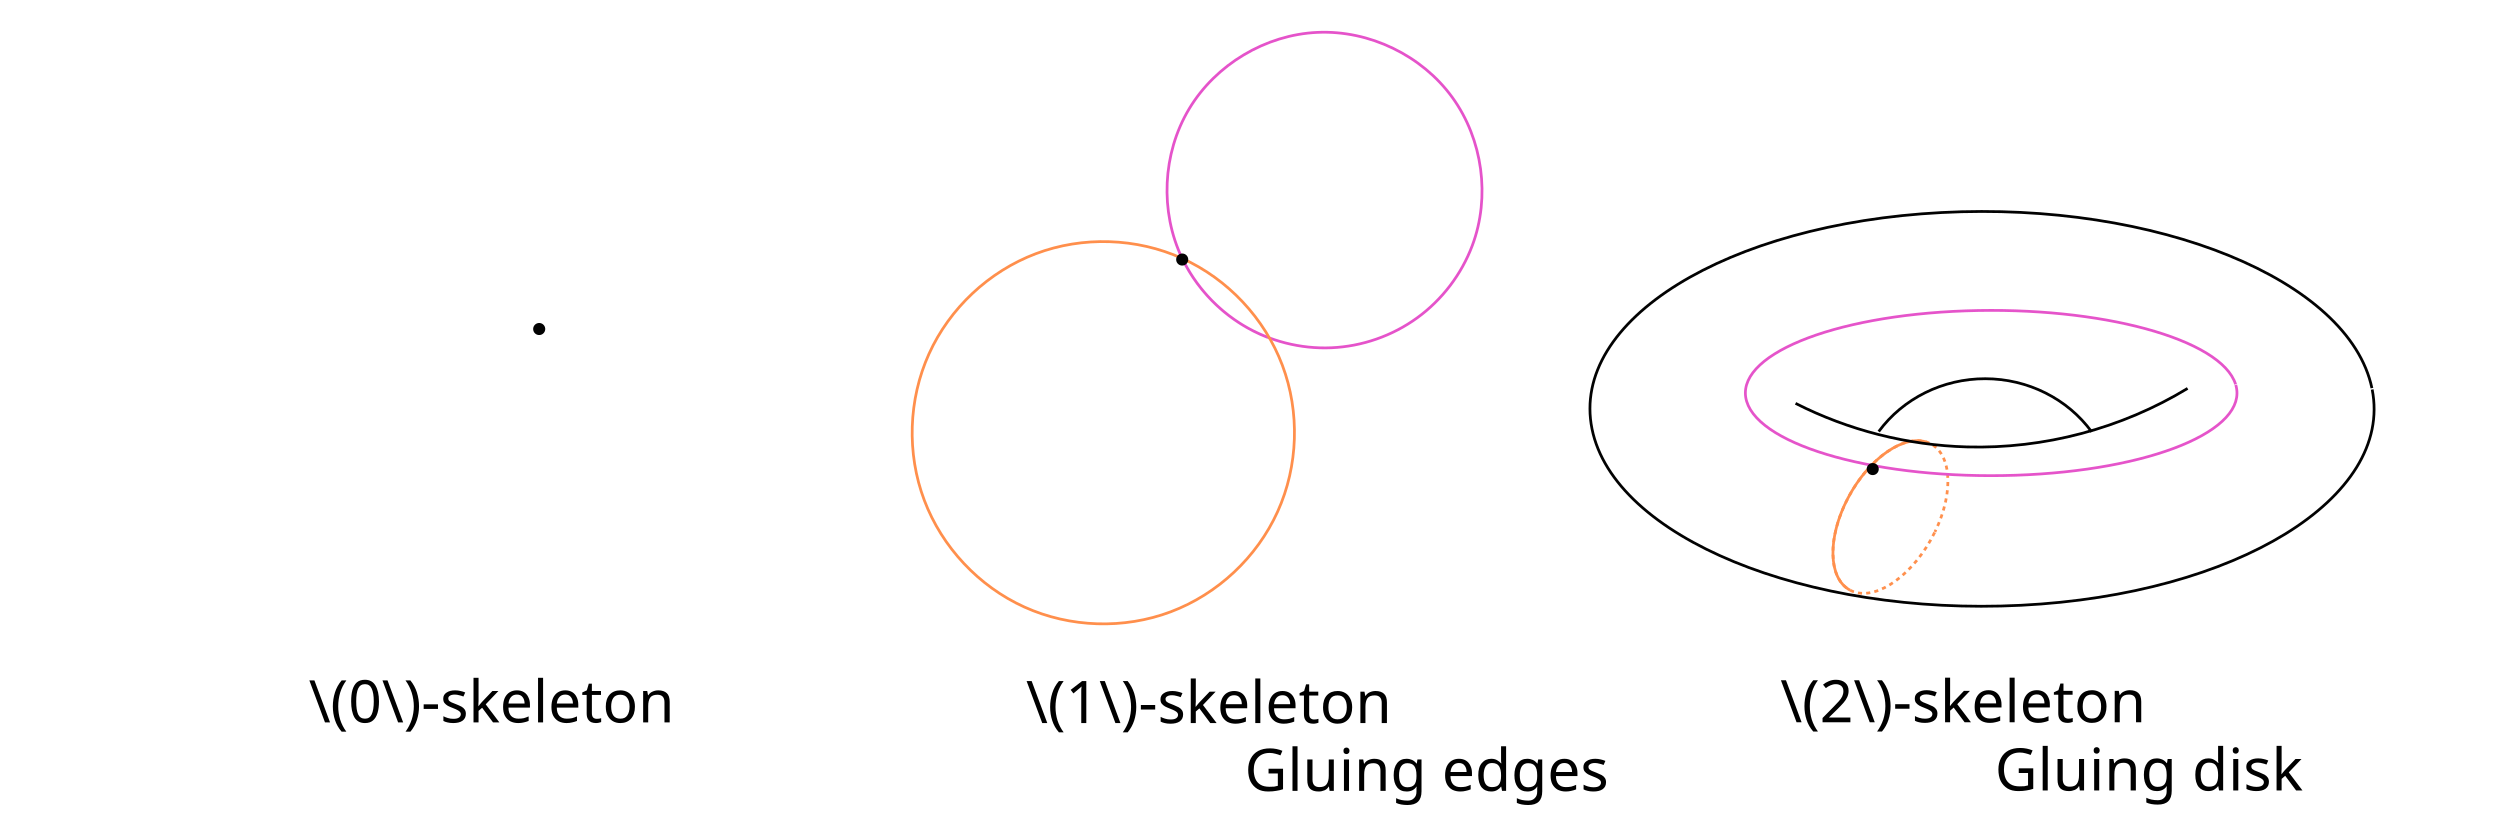
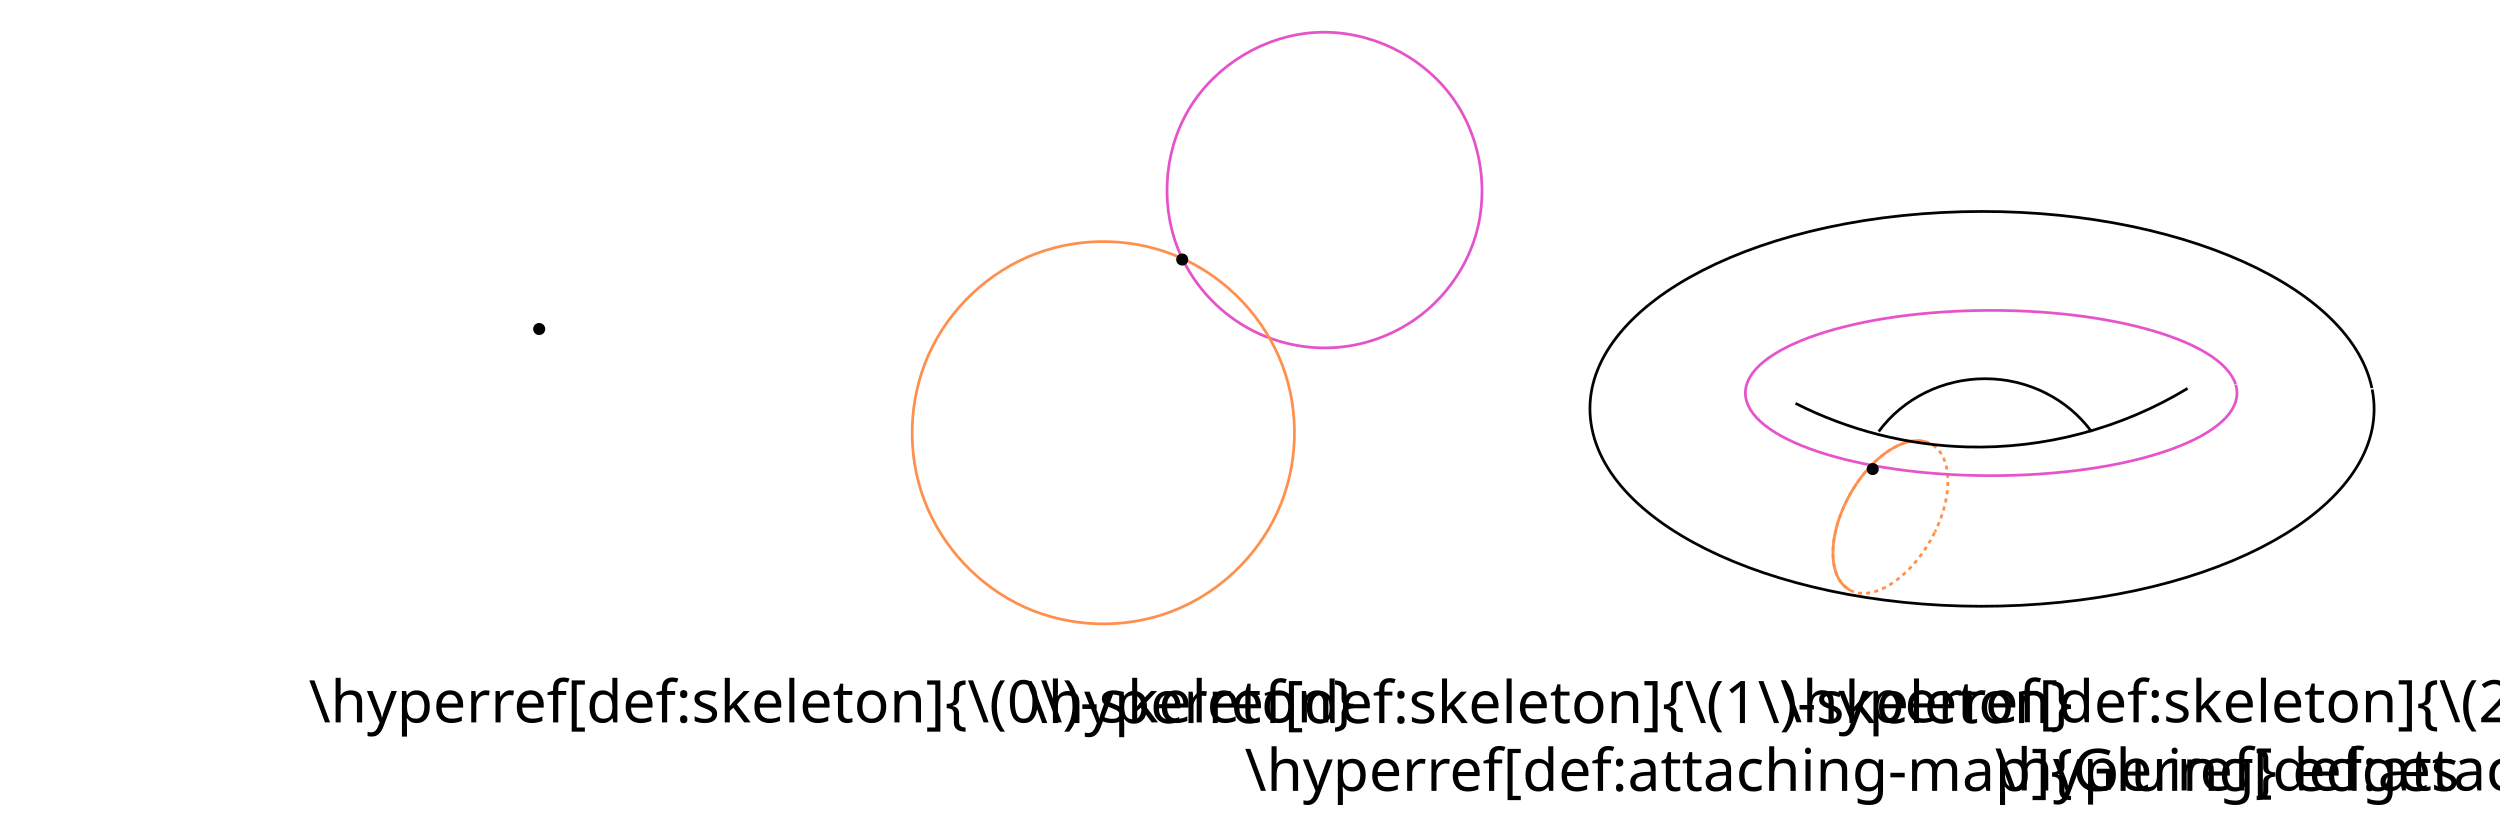
<svg xmlns="http://www.w3.org/2000/svg" width="240mm" height="80mm" viewBox="0 0 240 80" version="1.1" id="svg8">
  <defs id="defs2">
    <clipPath clipPathUnits="userSpaceOnUse" id="clipPath12124">
      <path id="path12126" style="fill:#ff0000;fill-opacity:1;fill-rule:nonzero;stroke:none;stroke-width:0.265" d="m 151.796,227.452 v 4.277 h 11.946 c -0.047,-0.127 0.029,-0.239 0.156,-0.238 0.059,2.7e-4 0.13,0.026 0.204,0.087 0.045,0.037 0.099,0.078 0.15,0.121 0.051,-0.116 0.158,-0.186 0.286,-0.184 0.121,0.002 0.261,0.067 0.389,0.215 h 21.061 v -4.277 z" />
    </clipPath>
    <clipPath clipPathUnits="userSpaceOnUse" id="clipPath12386">
      <path id="path12388" style="fill:#ff0000;fill-opacity:1;fill-rule:nonzero;stroke:none;stroke-width:0.265" d="m 130.855,212.558 v 34.532 h 76.294 v -34.532 z m 33.042,18.933 h 0.002 c 0.059,2.7e-4 0.13,0.026 0.204,0.087 0.045,0.037 0.099,0.078 0.15,0.12 0.051,-0.116 0.158,-0.186 0.286,-0.184 0.145,0.002 0.318,0.095 0.465,0.313 0.093,0.138 0.152,0.293 0.258,0.423 0.066,0.065 0.104,0.148 0.147,0.228 0.006,0.012 0.028,0.063 0.039,0.048 0.096,0.051 0.136,0.205 0.167,0.303 0.015,0.045 0.019,0.063 0.02,0.061 0.005,-0.008 -0.002,-0.018 -0.003,-0.027 0.073,0.101 0.138,0.211 0.2,0.32 0.085,0.149 0.136,0.312 0.196,0.471 0.053,0.146 0.142,0.276 0.191,0.424 0.016,0.048 0.027,0.098 0.041,0.146 0.029,0.199 0.075,0.393 0.111,0.591 0.017,0.11 0.029,0.221 0.054,0.33 0.007,0.031 0.022,0.061 0.027,0.092 0.008,0.051 0.014,0.103 0.021,0.154 -0.019,0.234 -0.012,0.47 -0.011,0.705 7.9e-4,0.199 0.003,0.417 -0.042,0.611 -0.035,0.15 -0.09,0.281 -0.157,0.418 -0.008,0.015 -0.027,0.027 -0.024,0.043 0.002,0.011 0.023,-0.031 0.027,-0.021 0.009,0.023 -0.003,0.05 -0.007,0.074 -0.007,0.046 -0.017,0.093 -0.027,0.138 -0.022,0.093 -0.05,0.069 -0.013,0.093 0.012,0.178 -0.036,0.353 -0.093,0.519 -0.079,0.227 -0.022,0.022 -0.069,0.204 -0.049,0.231 -0.161,0.442 -0.245,0.661 -0.067,0.203 -0.153,0.398 -0.239,0.593 v 0.604 0.822 c 0,0.045 0.004,0.091 0,0.136 -0.009,0.104 -0.027,0.208 -0.04,0.312 -0.068,0.551 -0.393,0.921 -0.75,1.315 -0.178,0.183 -0.136,0.133 -0.323,0.358 -0.041,0.049 -0.077,0.102 -0.119,0.149 -0.009,0.01 -0.156,0.168 -0.208,0.173 -0.072,0.008 -0.144,-0.015 -0.215,-0.022 -0.056,-0.233 -0.092,-0.264 0.062,-0.367 0.028,-0.019 0.05,-0.029 0.067,-0.034 0.031,-0.036 0.055,-0.072 0.12,-0.15 0.197,-0.235 0.155,-0.187 0.33,-0.367 0.239,-0.262 0.513,-0.549 0.615,-0.898 0.02,-0.068 0.025,-0.14 0.037,-0.209 0.012,-0.086 0.029,-0.172 0.037,-0.259 0.004,-0.045 0,-0.091 0,-0.136 v -0.621 c -0.015,0.018 -0.03,0.036 -0.045,0.054 -0.022,0.02 -0.047,0.039 -0.067,0.06 -0.001,0.002 0.005,0.005 0.004,0.007 -0.003,0.009 -0.01,0.016 -0.015,0.024 -0.023,0.033 -0.046,0.065 -0.069,0.098 -0.079,0.113 -0.042,0.06 -0.157,0.207 -0.066,0.1 -0.161,0.173 -0.243,0.259 -0.079,0.083 -0.148,0.177 -0.215,0.268 -0.132,0.183 -0.281,0.351 -0.414,0.533 -0.042,0.077 -0.114,0.129 -0.171,0.192 -0.003,0.003 0.013,-0.007 0.012,-0.003 -7.9e-4,0.014 -0.014,0.024 -0.018,0.037 -0.017,0.099 -0.057,0.166 -0.125,0.263 -0.024,0.034 -0.061,0.057 -0.09,0.088 -0.014,0.014 -0.024,0.031 -0.037,0.046 -0.06,0.078 -0.125,0.152 -0.188,0.226 0.393,0.162 0.31,0.675 -0.246,0.722 0.098,0.224 -0.084,0.508 -0.548,0.508 h -0.223 c -0.096,0.096 -0.191,0.194 -0.281,0.295 -0.092,0.104 -0.174,0.217 -0.265,0.322 -0.071,0.082 -0.151,0.156 -0.218,0.241 -0.012,0.016 -0.014,0.039 -0.02,0.058 -0.161,0.483 -0.539,0.536 -0.703,0.304 -0.079,0.105 -0.145,0.22 -0.231,0.319 -0.054,0.062 -0.133,0.099 -0.187,0.162 -0.013,0.015 0,0.04 0,0.059 0,0.678 -0.606,0.755 -0.745,0.233 -0.446,0.265 -0.823,-0.195 -0.373,-0.688 0.496,-0.543 0.395,-0.446 0.989,-1.028 0.123,-0.121 0.242,-0.246 0.375,-0.356 0.451,-0.373 0.587,-0.483 0.598,-0.484 -7.9e-4,0.013 -0.263,0.254 -0.133,0.183 0.043,-0.05 0.087,-0.098 0.131,-0.147 0.026,-0.051 0.067,-0.097 0.122,-0.136 0.013,-0.015 0.026,-0.029 0.039,-0.044 0.113,-0.11 0.163,-0.167 0.288,-0.257 0.032,-0.023 0.069,-0.04 0.102,-0.061 0.052,-0.033 0.104,-0.067 0.157,-0.1 0.079,-0.051 0.098,-0.063 0.125,-0.081 0.124,-0.129 0.224,-0.24 0.345,-0.385 0.047,-0.057 0.093,-0.114 0.14,-0.172 0.01,0.009 0.024,0.017 0.04,0.024 -0.008,-0.019 -0.013,-0.039 -0.014,-0.058 -0.006,0.007 -0.007,0.008 -0.013,0.017 -0.004,0.006 -0.009,0.011 -0.013,0.016 -0.035,-0.032 -0.02,-0.078 0.079,-0.146 -0.038,0.036 -0.053,0.074 -0.052,0.113 0.017,-0.022 0.028,-0.036 0.039,-0.05 l -0.002,-0.002 c 0.023,-0.028 0.074,-0.089 0.002,0.002 0.036,0.042 0.07,0.085 0.104,0.129 0.048,-0.06 0.093,-0.122 0.142,-0.181 0.004,-0.005 0.008,-0.009 0.011,-0.013 -0.053,-0.118 -0.052,-0.117 -0.193,-0.032 -0.018,0.011 -0.034,0.021 -0.049,0.031 0.004,-0.004 0.009,-0.008 0.013,-0.012 0.047,-0.038 0.098,-0.127 0.149,-0.125 0.007,2.6e-4 0.015,0.003 0.022,0.007 0.037,0.022 0.07,0.047 0.103,0.074 0.002,-0.002 0.004,-0.005 0.006,-0.007 0.046,-0.049 0.063,-0.068 0.087,-0.095 0.006,-0.02 0.012,-0.041 0.019,-0.061 0.008,-0.022 0.018,-0.043 0.027,-0.065 0.033,-0.062 0.052,-0.107 0.095,-0.161 0.108,-0.138 0.073,-0.073 0.151,-0.18 0.135,-0.184 0.286,-0.357 0.42,-0.542 0.101,-0.134 0.205,-0.26 0.32,-0.382 0.026,-0.028 0.068,-0.038 0.083,-0.078 0.023,-0.025 0.043,-0.053 0.065,-0.08 0.117,-0.149 0.218,-0.308 0.345,-0.449 5.2e-4,-0.001 -1.8e-4,0.003 -5.3e-4,0.004 -0.004,0.028 -0.004,0.019 0.021,-0.024 0.057,-0.096 0.101,-0.197 0.134,-0.304 0.096,-0.236 0.205,-0.467 0.297,-0.704 -0.003,-0.049 -0.003,-0.04 0.02,-0.138 0.002,0.016 0.002,0.021 0.013,-0.032 0.006,-0.03 0.007,-0.062 0.014,-0.092 0.024,-0.103 0.054,-0.176 0.102,-0.268 0.004,-0.011 0.008,-0.018 0.011,-0.028 v -0.77 c 0,-0.103 0.029,-0.176 0.07,-0.223 -0.086,-0.095 -0.146,-0.248 -0.146,-0.46 v -0.009 c 0,-0.015 -0.015,-0.043 0,-0.044 0.015,-5.3e-4 0.028,-10e-4 0.042,-0.002 -0.014,-2.6e-4 -0.028,-7.9e-4 -0.042,-0.001 -0.027,-7.9e-4 0.066,-0.119 0,-0.082 v -0.609 c 0,-0.383 0.194,-0.575 0.387,-0.575 0.069,0 0.137,0.024 0.197,0.073 0.002,-0.018 0.002,-0.038 0.005,-0.056 7.9e-4,0.004 0.002,0.019 0.003,0.025 0.004,0.01 0.015,0.042 0.013,0.031 -0.013,-0.062 -0.035,-0.121 -0.049,-0.182 -0.01,-0.045 -0.037,-0.214 -0.041,-0.237 -0.006,-0.035 -0.01,-0.071 -0.015,-0.106 -0.027,-0.175 -0.079,-0.346 -0.096,-0.523 -0.036,-0.179 -0.157,-0.326 -0.211,-0.5 -0.044,-0.123 -0.082,-0.248 -0.146,-0.363 -0.049,-0.093 -0.107,-0.183 -0.169,-0.268 -0.043,-0.077 -0.098,-0.159 -0.116,-0.249 -0.029,-0.035 -0.059,-0.069 -0.087,-0.105 -0.097,-0.128 -0.031,-0.104 -0.13,-0.206 -0.052,-0.067 -0.096,-0.132 -0.138,-0.201 -0.01,-0.006 -0.019,-0.013 -0.029,-0.02 v 0.057 0.58 0.069 c 9e-5,0.006 0,0.012 0,0.018 v 0.039 0.01 c 0,0.006 0.006,0.019 0,0.019 -0.129,-0.002 -0.258,-0.006 -0.387,-0.012 -0.129,0.006 -0.258,0.01 -0.387,0.012 -0.006,8e-5 0,-0.013 0,-0.019 v -0.01 -0.039 -0.087 -0.58 -0.233 c 0,-0.152 0.03,-0.274 0.079,-0.365 0.001,-0.049 0.006,-0.076 0.029,-0.077 0.004,-2.2e-4 0.013,0.003 0.019,0.004 0.005,-0.006 0.01,-0.013 0.015,-0.019 -0.21,-0.17 -0.132,-0.384 0.041,-0.384 z m 0.052,11.466 c -0.003,0 -0.001,0.009 0.001,0.007 0.003,-0.003 0.005,-0.005 0.008,-0.007 -0.003,-2e-5 -0.006,-2e-5 -0.009,0 z m 0.149,0.005 c -0.016,0.155 -0.137,0.443 0.061,0.289 0.103,-0.08 0.041,-0.113 -0.016,-0.287 -0.015,-5.2e-4 -0.03,-0.001 -0.045,-0.002 z" />
    </clipPath>
    <clipPath clipPathUnits="userSpaceOnUse" id="clipPath12396">
      <path id="path12398" style="fill:#ff0000;fill-opacity:1;fill-rule:nonzero;stroke:none;stroke-width:0.265" d="m 257.905,120.557 -9.859,5.53 7.298,13.015 9.859,-5.528 -3.827,-6.824 c 0.026,0.158 0.037,0.318 0.06,0.476 0.04,0.209 0.061,0.421 0.082,0.633 l 0.295,0.526 0.402,0.717 c 0.022,0.04 0.048,0.077 0.067,0.119 0.043,0.096 0.078,0.194 0.117,0.292 0.21,0.513 0.108,0.995 -0.011,1.514 -0.066,0.246 -0.053,0.182 -0.107,0.47 -0.012,0.063 -0.017,0.126 -0.031,0.188 -0.003,0.013 -0.054,0.222 -0.097,0.253 -0.059,0.042 -0.132,0.058 -0.198,0.087 -0.163,-0.176 -0.209,-0.185 -0.126,-0.351 0.015,-0.03 0.028,-0.05 0.041,-0.063 0.01,-0.046 0.013,-0.089 0.032,-0.19 0.056,-0.301 0.044,-0.239 0.109,-0.482 0.08,-0.345 0.179,-0.729 0.098,-1.084 -0.016,-0.069 -0.047,-0.134 -0.07,-0.201 -0.032,-0.081 -0.059,-0.165 -0.094,-0.244 -0.019,-0.042 -0.044,-0.079 -0.067,-0.119 l -0.304,-0.541 c -0.005,0.023 -0.009,0.047 -0.013,0.07 -0.01,0.028 -0.021,0.056 -0.029,0.085 2.2e-4,0.002 0.007,0.002 0.007,0.004 0.002,0.009 -10e-4,0.019 -10e-4,0.029 -0.004,0.04 -0.008,0.079 -0.012,0.119 -0.014,0.137 -0.007,0.073 -0.035,0.257 -0.008,0.119 -0.056,0.23 -0.085,0.345 -0.028,0.11 -0.042,0.227 -0.057,0.339 -0.026,0.224 -0.073,0.444 -0.1,0.668 0.001,0.087 -0.037,0.168 -0.055,0.251 -8.6e-4,0.004 0.008,-0.013 0.01,-0.008 0.006,0.012 4.4e-4,0.028 0.003,0.042 0.034,0.095 0.032,0.172 0.019,0.29 -0.004,0.042 -0.026,0.08 -0.036,0.121 -0.005,0.019 -0.006,0.038 -0.01,0.058 -0.014,0.096 -0.031,0.192 -0.048,0.288 0.418,-0.046 0.594,0.438 0.133,0.751 0.195,0.147 0.175,0.484 -0.23,0.711 l -0.198,0.111 c -0.036,0.13 -0.07,0.261 -0.098,0.392 -0.03,0.136 -0.046,0.274 -0.073,0.41 -0.021,0.106 -0.055,0.21 -0.072,0.317 -0.003,0.02 0.007,0.041 0.011,0.06 0.096,0.501 -0.209,0.732 -0.466,0.609 -0.017,0.131 -0.019,0.264 -0.045,0.393 -0.016,0.081 -0.068,0.152 -0.083,0.233 -0.004,0.019 0.02,0.034 0.029,0.051 0.332,0.592 -0.159,0.955 -0.536,0.567 -0.26,0.45 -0.813,0.233 -0.662,-0.417 0.167,-0.716 0.126,-0.583 0.36,-1.381 0.048,-0.165 0.091,-0.333 0.153,-0.494 0.211,-0.546 0.276,-0.708 0.285,-0.715 0.005,0.011 -0.109,0.357 -0.026,0.222 0.013,-0.065 0.029,-0.13 0.043,-0.195 -10e-4,-0.053 0.011,-0.11 0.037,-0.167 0.005,-0.021 0.009,-0.042 0.014,-0.063 0.045,-0.151 0.06,-0.225 0.125,-0.365 0.017,-0.036 0.04,-0.069 0.059,-0.104 0.03,-0.054 0.059,-0.109 0.087,-0.164 0.044,-0.083 0.055,-0.104 0.07,-0.133 0.046,-0.176 0.076,-0.316 0.111,-0.504 0.013,-0.072 0.026,-0.145 0.038,-0.218 -0.047,-0.011 -0.055,-0.058 -0.003,-0.167 0.002,-0.006 0.004,-0.013 0.007,-0.02 0.023,-0.056 0.023,-0.159 0.069,-0.182 0.007,-0.003 0.014,-0.005 0.023,-0.005 0.043,0.001 0.085,0.007 0.127,0.015 4.5e-4,-0.003 7.9e-4,-0.006 0.002,-0.009 0.016,-0.065 0.021,-0.089 0.029,-0.125 -0.005,-0.021 -0.009,-0.042 -0.013,-0.063 -0.004,-0.023 -0.006,-0.046 -0.008,-0.07 -0.002,-0.07 -0.007,-0.12 0.003,-0.188 0.027,-0.174 0.029,-0.1 0.044,-0.231 0.028,-0.227 0.075,-0.451 0.102,-0.678 0.023,-0.166 0.052,-0.326 0.093,-0.489 0.009,-0.037 0.04,-0.067 0.034,-0.109 0.007,-0.033 0.012,-0.067 0.018,-0.101 0.03,-0.187 0.039,-0.375 0.081,-0.56 7e-5,-9.5e-4 3.7e-4,0.003 0.002,0.004 0.011,0.026 0.006,0.019 0.007,-0.031 0.002,-0.112 -0.008,-0.221 -0.032,-0.331 -0.032,-0.253 -0.05,-0.507 -0.085,-0.76 -0.032,-0.051 -0.02,-0.029 -0.05,-0.131 0.01,0.013 0.012,0.017 -0.004,-0.035 -0.01,-0.029 -0.024,-0.057 -0.033,-0.087 -0.03,-0.102 -0.039,-0.18 -0.042,-0.283 -0.002,-0.012 -0.002,-0.02 -0.004,-0.03 l -0.377,-0.672 c -0.05,-0.089 -0.061,-0.167 -0.05,-0.228 -0.122,-0.04 -0.249,-0.145 -0.354,-0.331 l -0.005,-0.008 c -0.007,-0.013 -0.035,-0.031 -0.022,-0.039 0.013,-0.008 0.024,-0.015 0.036,-0.022 -0.013,0.007 -0.025,0.013 -0.037,0.02 -0.024,0.013 -8.3e-4,-0.137 -0.04,-0.073 l -0.298,-0.531 c -0.187,-0.334 -0.112,-0.596 0.057,-0.691 0.06,-0.034 0.132,-0.046 0.209,-0.033 -0.007,-0.017 -0.015,-0.033 -0.022,-0.049 0.003,0.003 0.011,0.015 0.014,0.02 0.009,0.007 0.034,0.029 0.027,0.02 -0.041,-0.048 -0.09,-0.088 -0.132,-0.135 -0.031,-0.035 -0.137,-0.169 -0.152,-0.187 -0.022,-0.028 -0.043,-0.057 -0.065,-0.085 -0.109,-0.14 -0.238,-0.263 -0.339,-0.409 -0.119,-0.139 -0.297,-0.208 -0.429,-0.333 -0.099,-0.085 -0.193,-0.176 -0.305,-0.245 -0.089,-0.057 -0.183,-0.108 -0.279,-0.151 -0.075,-0.046 -0.163,-0.091 -0.223,-0.16 -0.042,-0.016 -0.086,-0.031 -0.127,-0.049 -0.147,-0.064 -0.078,-0.075 -0.214,-0.116 -0.082,-0.035 -0.155,-0.071 -0.229,-0.113 -0.009,-8.9e-4 -0.017,-4.2e-4 -0.025,-0.001 l 0.03,0.054 0.284,0.506 0.034,0.06 c 0.003,0.005 0.006,0.01 0.009,0.015 l 0.019,0.034 0.005,0.009 c 0.003,0.006 0.015,0.014 0.009,0.017 -0.113,0.062 -0.228,0.121 -0.343,0.179 -0.11,0.068 -0.22,0.135 -0.332,0.2 -0.005,0.003 -0.006,-0.011 -0.009,-0.017 l -0.005,-0.009 -0.019,-0.034 -0.043,-0.076 -0.284,-0.506 -0.114,-0.203 c -0.074,-0.132 -0.107,-0.252 -0.11,-0.355 -0.026,-0.048 -0.033,-0.071 -0.013,-0.084 0.004,-0.002 0.012,-0.005 0.019,-0.007 0.001,-0.008 0.003,-0.016 0.005,-0.024 -0.27,-0.045 -0.306,-0.272 -0.153,-0.357 0.052,-0.029 0.126,-0.041 0.221,-0.024 0.057,0.011 0.123,0.019 0.189,0.032 -0.012,-0.126 0.047,-0.238 0.16,-0.299 0.128,-0.07 0.324,-0.073 0.559,0.046 0.149,0.075 0.276,0.181 0.432,0.243 0.089,0.025 0.163,0.078 0.24,0.127 0.011,0.007 0.055,0.041 0.057,0.022 0.109,-0.003 0.219,0.113 0.294,0.182 0.035,0.032 0.046,0.046 0.046,0.044 5.7e-4,-0.009 -0.01,-0.015 -0.016,-0.023 0.114,0.053 0.224,0.116 0.331,0.181 0.117,0.071 0.22,0.16 0.323,0.248 z m 2.405,10.723 c -0.023,0.008 -0.043,0.044 -0.083,0.116 -0.011,0.019 -0.02,0.037 -0.028,0.054 -0.016,0.051 -0.011,0.092 0.01,0.125 0.005,-0.028 0.007,-0.045 0.01,-0.062 -7.2e-4,-2e-4 -7.9e-4,-0.001 -0.002,-0.001 0.006,-0.035 0.021,-0.112 0.002,0.001 0.052,0.019 0.103,0.04 0.154,0.062 0.012,-0.076 0.021,-0.152 0.034,-0.227 10e-4,-0.006 0.002,-0.012 0.003,-0.018 -0.052,-0.038 -0.077,-0.058 -0.1,-0.05 z m -0.101,0.296 c -0.002,0.008 -9.8e-4,0.01 -0.003,0.02 -9.8e-4,0.007 -0.002,0.013 -0.004,0.02 l -9.2e-4,5.2e-4 c 0.013,0.003 0.029,0.003 0.048,0.001 -0.016,-0.012 -0.03,-0.026 -0.04,-0.042 z m 1.628,0.151 c -0.003,0.002 -0.005,0.003 -0.007,0.005 l -4.6e-4,2.6e-4 c -9.7e-4,0.002 0.003,0.007 0.004,0.005 9.5e-4,-0.004 0.002,-0.007 0.004,-0.01 z m 0.125,-0.065 c 0.062,0.143 0.097,0.454 0.195,0.222 0.051,-0.12 -0.02,-0.118 -0.154,-0.242 -0.013,0.007 -0.027,0.014 -0.041,0.02 z" />
    </clipPath>
    <marker id="marker-arrow-2.654" orient="auto-start-reverse" refY="0" refX="0" markerHeight="3" markerWidth="2">
      <g transform="scale(0.8573725)" id="g1396">
        <path d="M -1.554,2.072 C -1.425,1.295 0,0.13 0.389,0 0,-0.13 -1.425,-1.295 -1.554,-2.072" style="fill:none;stroke:#000000;stroke-linecap:round;stroke-linejoin:round;stroke-miterlimit:10;stroke-dasharray:none;stroke-opacity:1" id="path1394" />



+ 
0" /&gt;
   </g>
    </marker>
    <marker id="marker-arrow-2.654-6" orient="auto-start-reverse" refY="0" refX="0" markerHeight="3" markerWidth="2">
      <g transform="scale(0.8573725)" id="g1436">
        <path d="M -1.554,2.072 C -1.425,1.295 0,0.13 0.389,0 0,-0.13 -1.425,-1.295 -1.554,-2.072" style="fill:none;stroke:#000000;stroke-linecap:round;stroke-linejoin:round;stroke-miterlimit:10;stroke-dasharray:none;stroke-opacity:1" id="path1434" />



+ 
0" /&gt;
   </g>
    </marker>
    <marker id="marker-arrow-2.654-0" orient="auto-start-reverse" refY="0" refX="0" markerHeight="3" markerWidth="2">
      <g transform="scale(0.8573725)" id="g1368">
        <path d="M -1.554,2.072 C -1.425,1.295 0,0.13 0.389,0 0,-0.13 -1.425,-1.295 -1.554,-2.072" style="fill:none;stroke:#000000;stroke-linecap:round;stroke-linejoin:round;stroke-miterlimit:10;stroke-dasharray:none;stroke-opacity:1" id="path1366" />
+ 


0" /&gt;
   </g>
    </marker>
  </defs>
  <g id="layer1" transform="translate(0,-177)">
    <path style="font-variation-settings:normal;opacity:0.99;fill:none;fill-opacity:1;fill-rule:evenodd;stroke:#ff8f4c;stroke-width:0.265;stroke-linecap:butt;stroke-linejoin:round;stroke-miterlimit:4;stroke-dasharray:0.397, 0.397;stroke-dashoffset:0;stroke-opacity:1;marker-start:none;marker-end:none;stop-color:#000000;stop-opacity:1" id="path11265-7" transform="rotate(29.28064)" d="m 273.567,108.131 a 4.451,8.02 0 0 1 -3.985,8.767 4.451,8.02 0 0 1 -4.872,-7.165 4.451,8.02 0 0 1 3.968,-8.792 4.451,8.02 0 0 1 4.886,7.134" />
    <path style="fill:none;fill-opacity:1;stroke:#e553ca;stroke-width:0.265;stroke-linecap:butt;stroke-linejoin:miter;stroke-dasharray:none;stroke-opacity:1;marker-start:none;marker-end:none" d="m 113.486,201.784 c 1.273,2.662 3.342,4.936 5.871,6.455 2.53,1.518 5.51,2.275 8.457,2.146 2.947,-0.128 5.851,-1.141 8.239,-2.874 2.388,-1.733 4.251,-4.178 5.288,-6.941 1.752,-4.668 1.004,-10.194 -1.926,-14.228 -2.93,-4.034 -7.953,-6.455 -12.934,-6.234 -4.981,0.221 -9.77,3.077 -12.331,7.355 -2.561,4.278 -2.818,9.847 -0.662,14.343 1.644,3.428 4.627,6.191 8.169,7.57" id="path1052" />
    <path style="fill:none;fill-opacity:1;stroke:#ff8f4c;stroke-width:0.265;stroke-linecap:butt;stroke-linejoin:miter;stroke-dasharray:none;stroke-opacity:1;marker-start:none;marker-end:none" d="m 113.489,201.807 c -4.381,-1.982 -9.551,-2.148 -14.051,-0.451 -4.499,1.697 -8.273,5.235 -10.255,9.616 -1.982,4.381 -2.148,9.551 -0.451,14.051 1.697,4.499 5.235,8.273 9.616,10.255 4.381,1.982 9.551,2.148 14.051,0.451 4.499,-1.697 8.273,-5.235 10.255,-9.616 1.982,-4.381 2.148,-9.551 0.451,-14.051 -1.697,-4.499 -5.235,-8.273 -9.616,-10.255" id="path1056" />
    <path style="fill:none;stroke:#ff0000;stroke-width:0.265px;stroke-linecap:butt;stroke-linejoin:miter;stroke-opacity:1" d="m 113.489,201.807 v 0" id="path1060" />
    <text xml:space="preserve" style="font-size:5.644px;line-height:1.25;font-family:sans-serif;letter-spacing:0px;word-spacing:0px;stroke-width:0.265" x="29.638" y="246.349" id="text2385">
-       <tspan id="tspan2383" style="stroke-width:0.265" x="29.638" y="246.349">\(0\)-skeleton</tspan>
+       <tspan id="tspan2383" style="stroke-width:0.265" x="29.638" y="246.349">\hyperref[def:skeleton]{\(0\)-skeleton}</tspan>
    </text>
    <text xml:space="preserve" style="font-size:5.644px;line-height:1.25;font-family:sans-serif;letter-spacing:0px;word-spacing:0px;stroke-width:0.265" x="98.493" y="246.417" id="text2385-8">
-       <tspan id="tspan2383-1" style="stroke-width:0.265" x="98.493" y="246.417">\(1\)-skeleton</tspan>
+       <tspan id="tspan2383-1" style="stroke-width:0.265" x="98.493" y="246.417">\hyperref[def:skeleton]{\(1\)-skeleton}</tspan>
    </text>
    <text xml:space="preserve" style="font-size:5.644px;line-height:1.25;font-family:sans-serif;letter-spacing:0px;word-spacing:0px;stroke-width:0.265" x="170.905" y="246.337" id="text2385-5">
-       <tspan id="tspan2383-5" style="stroke-width:0.265" x="170.905" y="246.337">\(2\)-skeleton</tspan>
+       <tspan id="tspan2383-5" style="stroke-width:0.265" x="170.905" y="246.337">\hyperref[def:skeleton]{\(2\)-skeleton}</tspan>
    </text>
    <path style="font-variation-settings:normal;opacity:0.99;fill:none;fill-opacity:1;fill-rule:evenodd;stroke:black;stroke-width:0.265;stroke-linecap:butt;stroke-linejoin:round;stroke-miterlimit:4;stroke-dasharray:none;stroke-dashoffset:0;stroke-opacity:1;marker-start:none;marker-end:none;stop-color:#000000;stop-opacity:1" id="path10917" d="m 180.355,218.429 a 12.492,11.957 0 0 1 10.235,-5.072 12.492,11.957 0 0 1 10.217,5.106" />
    <path style="font-variation-settings:normal;opacity:0.99;fill:none;fill-opacity:1;fill-rule:evenodd;stroke:#e553ca;stroke-width:0.265;stroke-linecap:butt;stroke-linejoin:round;stroke-miterlimit:4;stroke-dasharray:none;stroke-dashoffset:0;stroke-opacity:1;marker-start:none;marker-end:none;stop-color:#000000;stop-opacity:1" id="path13130" d="m 214.635,213.952 a 23.595,7.932 0 0 1 -21.124,8.671 23.595,7.932 0 0 1 -25.83,-7.086 23.595,7.932 0 0 1 21.034,-8.696 23.595,7.932 0 0 1 25.904,7.056" />
    <text xml:space="preserve" style="font-size:5.644px;line-height:1.25;font-family:sans-serif;letter-spacing:0px;word-spacing:0px;stroke-width:0.265" x="191.502" y="252.884" id="text13539">
-       <tspan id="tspan13537" style="stroke-width:0.265" x="191.502" y="252.884">Gluing disk</tspan>
+       <tspan id="tspan13537" style="stroke-width:0.265" x="191.502" y="252.884">\hyperref[def:attaching-map]{Gluing} disk</tspan>
    </text>
    <text xml:space="preserve" style="font-size:5.644px;line-height:1.25;font-family:sans-serif;letter-spacing:0px;word-spacing:0px;stroke-width:0.265" x="119.485" y="252.92" id="text13539-1">
-       <tspan id="tspan13537-0" style="stroke-width:0.265" x="119.485" y="252.92">Gluing edges</tspan>
+       <tspan id="tspan13537-0" style="stroke-width:0.265" x="119.485" y="252.92">\hyperref[def:attaching-map]{Gluing} edges</tspan>
    </text>
    <path style="font-variation-settings:normal;opacity:0.99;fill:#000000;fill-opacity:1;fill-rule:evenodd;stroke:none;stroke-width:0.265;stroke-linecap:butt;stroke-linejoin:round;stroke-miterlimit:4;stroke-dasharray:none;stroke-dashoffset:0;stroke-opacity:1;marker-start:none;marker-end:none;stop-color:#000000;stop-opacity:1" id="path10317-5-1-0" d="m 52.34,208.529 a 0.58,0.58 0 0 1 -0.519,0.634 0.58,0.58 0 0 1 -0.635,-0.518 0.58,0.58 0 0 1 0.517,-0.636 0.58,0.58 0 0 1 0.637,0.516" />
    <path style="font-variation-settings:normal;opacity:0.99;fill:none;fill-opacity:1;fill-rule:evenodd;stroke:#ff8f4c;stroke-width:0.265;stroke-linecap:butt;stroke-linejoin:round;stroke-miterlimit:4;stroke-dasharray:none;stroke-dashoffset:0;stroke-opacity:1;marker-start:none;marker-end:none;stop-color:#000000;stop-opacity:1" id="path1773" transform="rotate(29.28064)" d="m 269.198,116.938 a 4.451,8.02 0 0 1 -4.506,-7.648 4.451,8.02 0 0 1 4.094,-8.366" />
    <path style="font-variation-settings:normal;opacity:0.99;vector-effect:none;fill:none;fill-opacity:1;fill-rule:evenodd;stroke:black;stroke-width:0.265;stroke-linecap:butt;stroke-linejoin:round;stroke-miterlimit:4;stroke-dasharray:none;stroke-dashoffset:0;stroke-opacity:1;-inkscape-stroke:none;marker-start:none;marker-end:none;stop-color:#000000;stop-opacity:1" id="path980" d="m 227.73,214.392 a 37.637,18.949 0 0 1 -33.695,20.714 37.637,18.949 0 0 1 -41.202,-16.928 37.637,18.949 0 0 1 33.551,-20.774 37.637,18.949 0 0 1 41.319,16.856" />
    <path style="fill:none;fill-opacity:1;stroke:black;stroke-width:0.265;stroke-linecap:butt;stroke-linejoin:miter;stroke-dasharray:none;stroke-opacity:1;marker-start:none;marker-end:none" d="m 172.372,215.723 c 5.09,2.586 10.759,4.025 16.466,4.182 7.4,0.203 14.846,-1.773 21.171,-5.619" id="path1245" />
    <path style="font-variation-settings:normal;opacity:0.99;fill:#000000;fill-opacity:1;fill-rule:evenodd;stroke:none;stroke-width:0.265;stroke-linecap:butt;stroke-linejoin:round;stroke-miterlimit:4;stroke-dasharray:none;stroke-dashoffset:0;stroke-opacity:1;marker-start:none;marker-end:none;stop-color:#000000;stop-opacity:1" id="path10317-5-1-0-2" d="m 114.069,201.859 a 0.58,0.58 0 0 1 -0.519,0.634 0.58,0.58 0 0 1 -0.635,-0.518 0.58,0.58 0 0 1 0.517,-0.636 0.58,0.58 0 0 1 0.637,0.516" />
    <path style="font-variation-settings:normal;opacity:0.99;fill:#000000;fill-opacity:1;fill-rule:evenodd;stroke:none;stroke-width:0.265;stroke-linecap:butt;stroke-linejoin:round;stroke-miterlimit:4;stroke-dasharray:none;stroke-dashoffset:0;stroke-opacity:1;marker-start:none;marker-end:none;stop-color:#000000;stop-opacity:1" id="path10317-5-1-0-3" d="m 180.359,221.974 a 0.58,0.58 0 0 1 -0.519,0.634 0.58,0.58 0 0 1 -0.635,-0.518 0.58,0.58 0 0 1 0.517,-0.636 0.58,0.58 0 0 1 0.637,0.516" />
  </g>
</svg>
